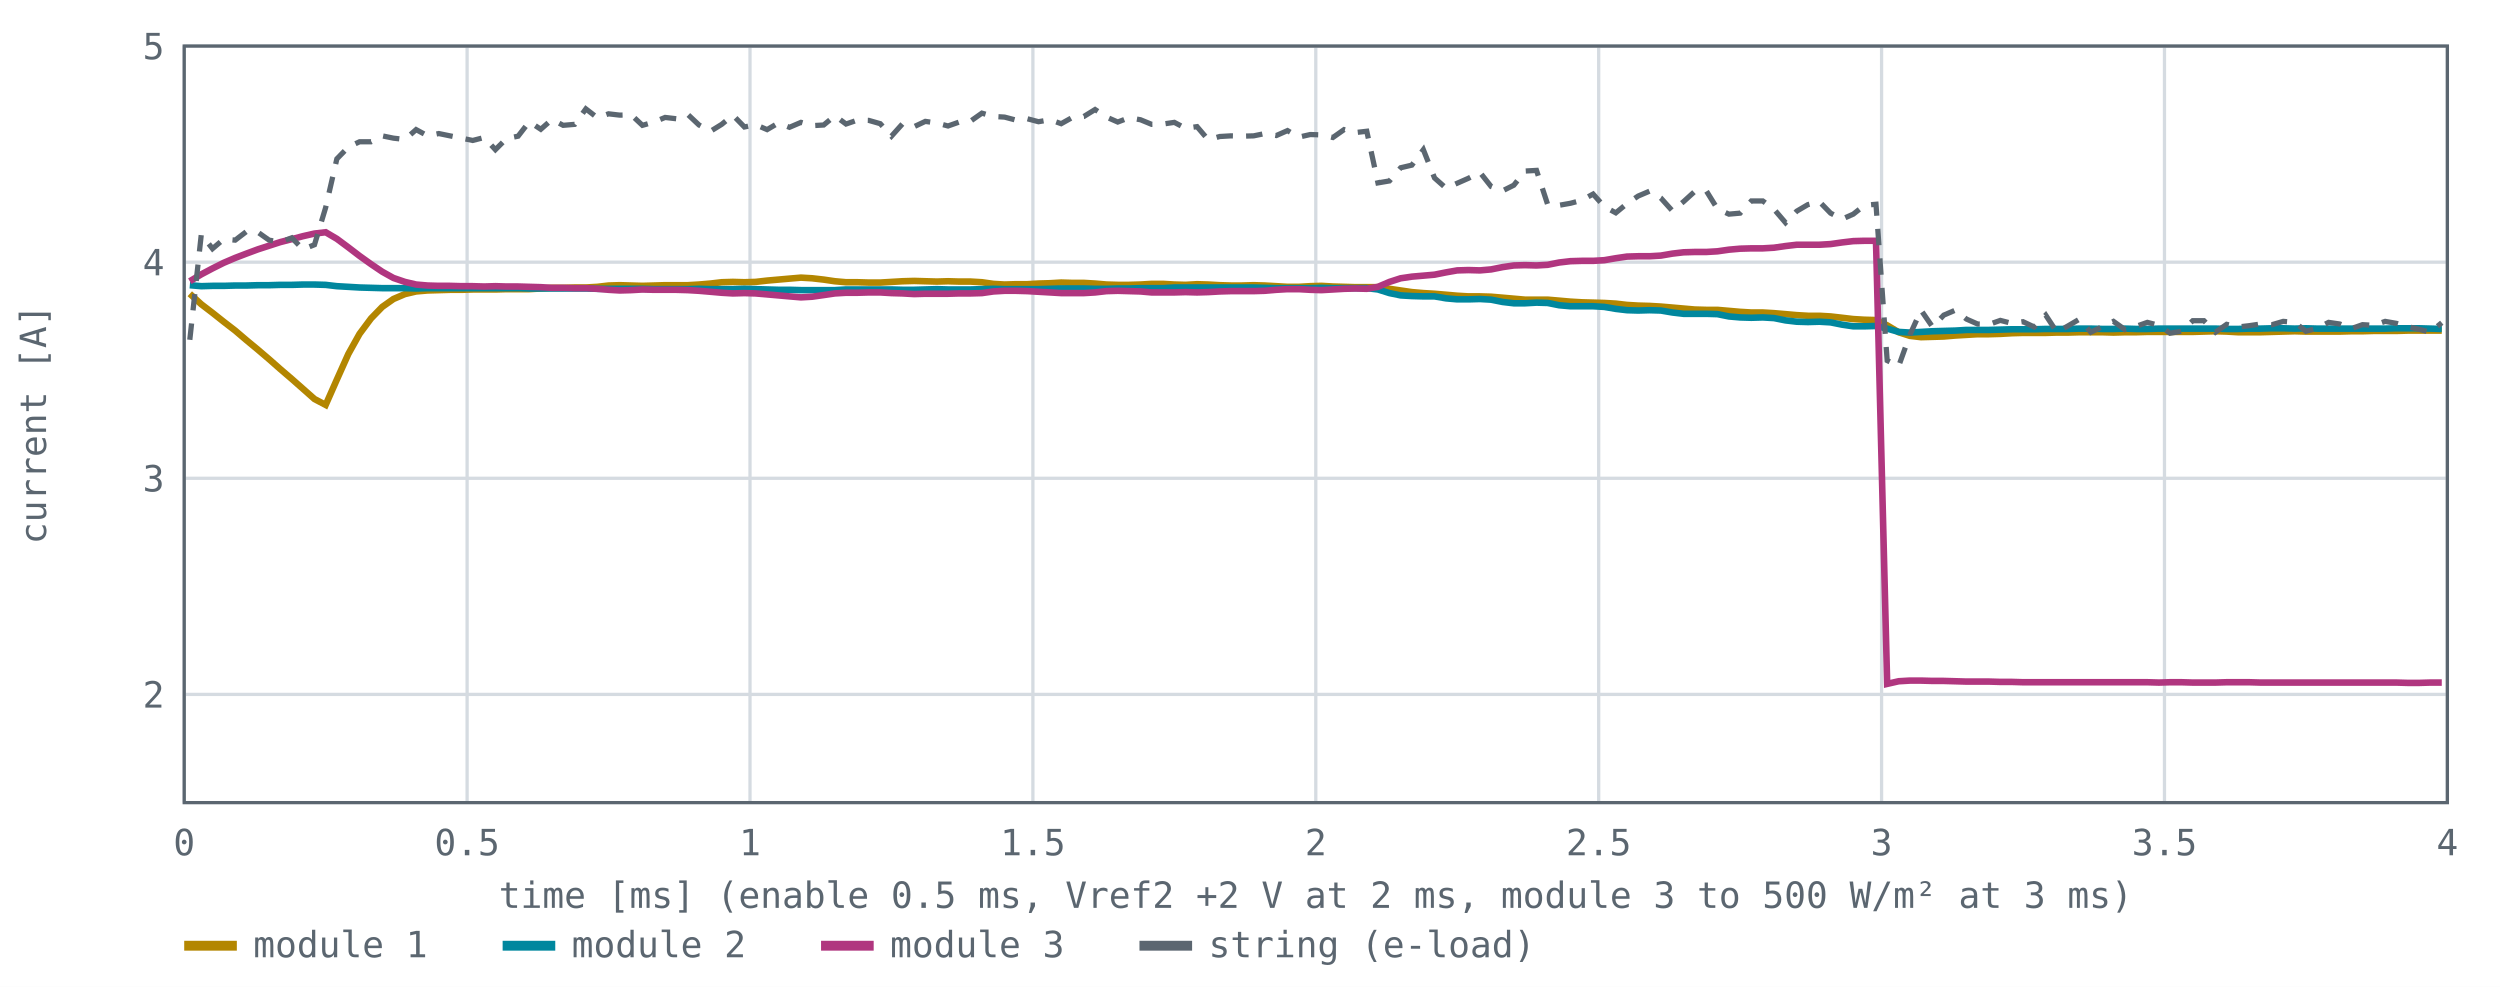
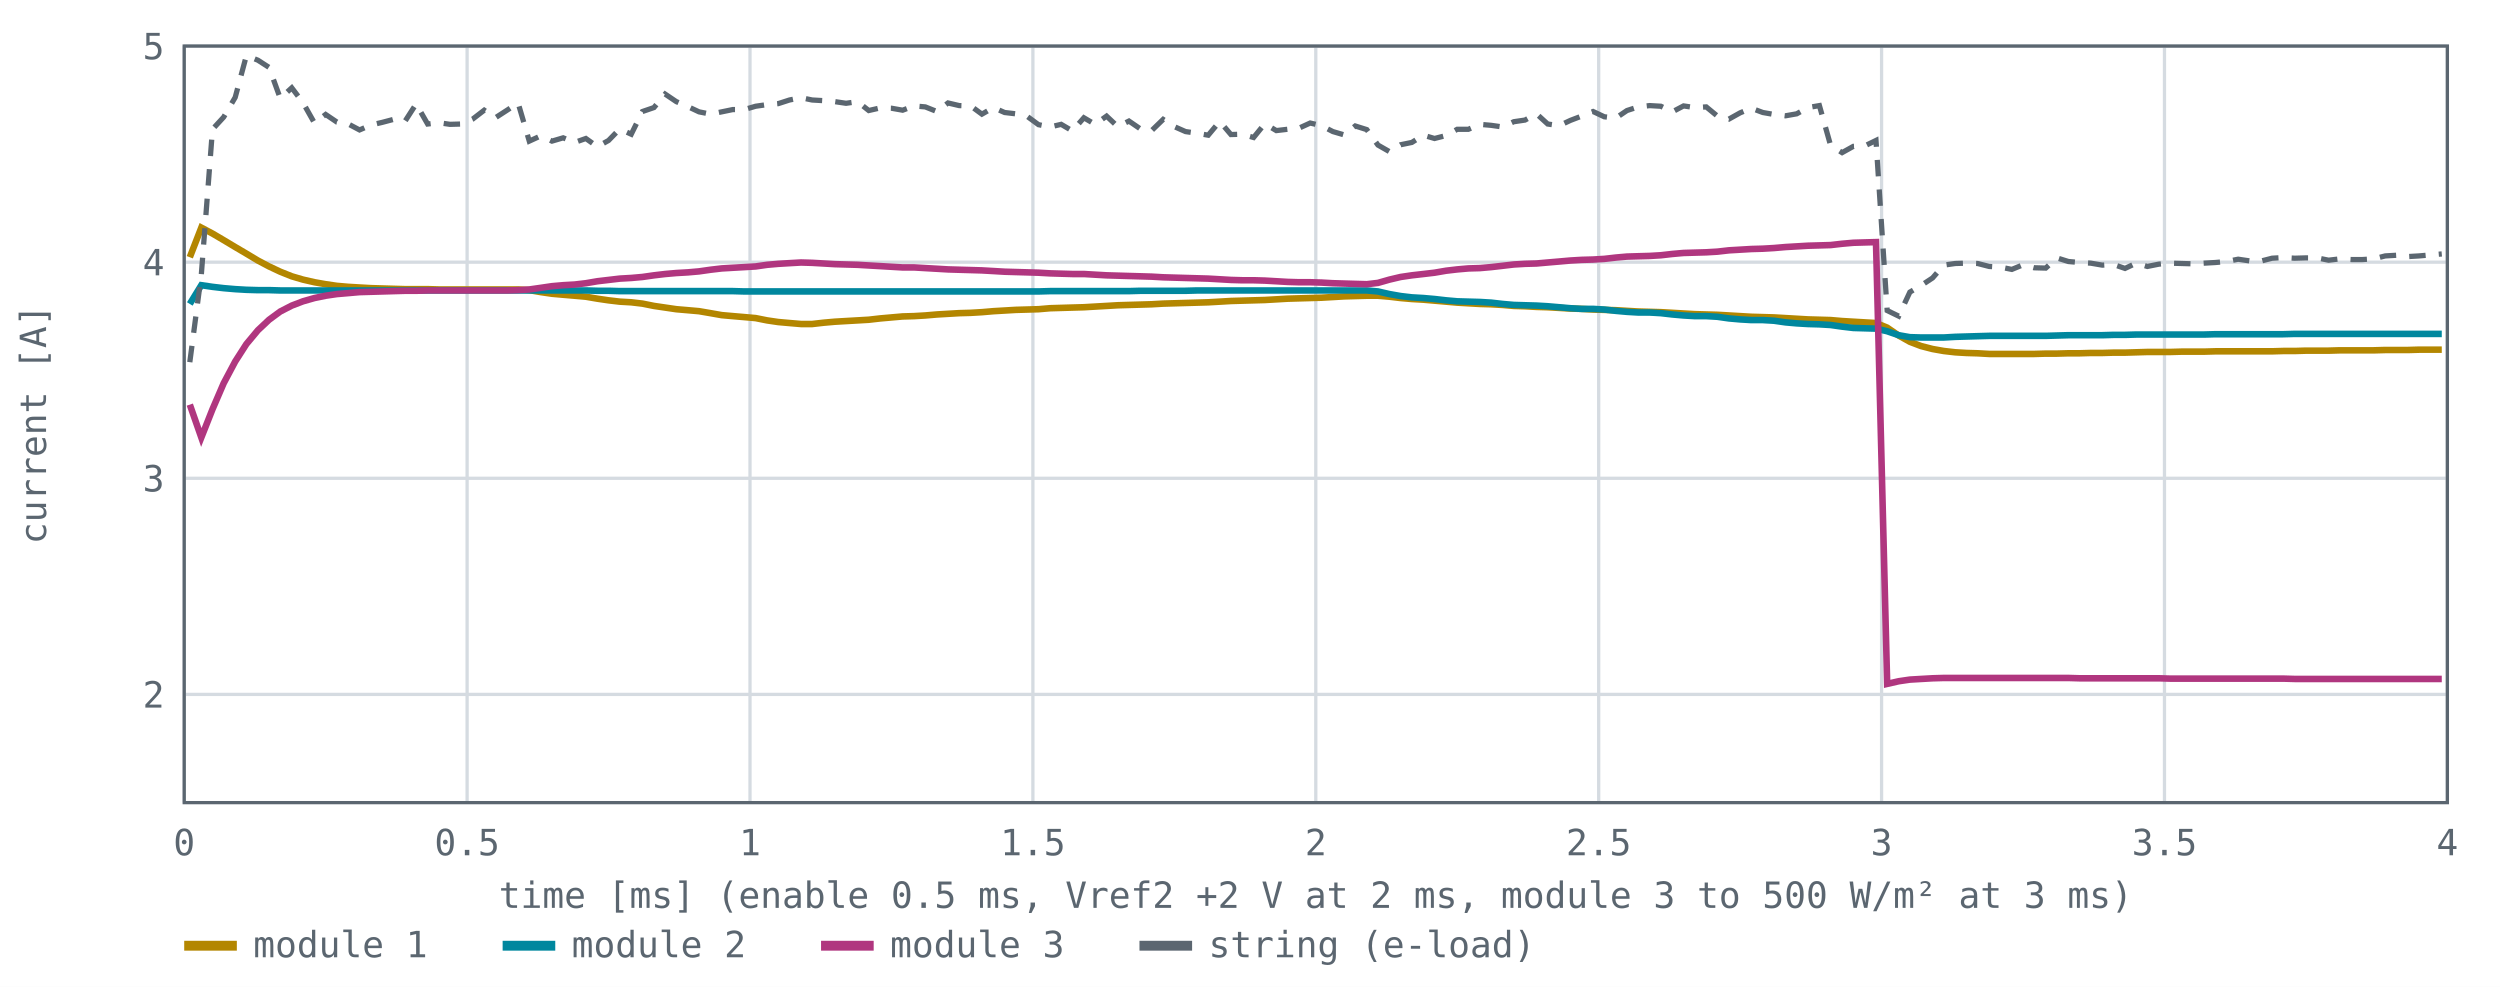
<svg xmlns="http://www.w3.org/2000/svg" viewBox="0 0 760 300" role="img" aria-label="current [A] versus time">
  <style>.ax{stroke:#5b6670;fill:none}.grid{stroke:#d5dbe1;fill:none}.lbl{fill:#5b6670;font:11px monospace}.l1{stroke:#b38600;fill:none;stroke-width:2}.l2{stroke:#00879e;fill:none;stroke-width:2}.l3{stroke:#b0367f;fill:none;stroke-width:2}.l4{stroke:#5b6670;fill:none;stroke-width:1.6;stroke-dasharray:5 4}.ref{stroke:#0f6c8f;fill:none;stroke-dasharray:2 3}.k1{fill:#b38600}.k2{fill:#00879e}.k3{fill:#b0367f}.k4{fill:#5b6670}</style>
  <rect width="100%" height="100%" fill="#ffffff" />
  <line class="grid" x1="56" x2="744" y1="211.1" y2="211.1" />
  <text class="lbl" x="50" y="215.1" text-anchor="end">2</text>
  <line class="grid" x1="56" x2="744" y1="145.4" y2="145.4" />
  <text class="lbl" x="50" y="149.4" text-anchor="end">3</text>
  <line class="grid" x1="56" x2="744" y1="79.7" y2="79.7" />
  <text class="lbl" x="50" y="83.7" text-anchor="end">4</text>
  <line class="grid" x1="56" x2="744" y1="14.0" y2="14.0" />
  <text class="lbl" x="50" y="18.0" text-anchor="end">5</text>
  <line class="grid" x1="56.0" x2="56.0" y1="14" y2="244" />
  <text class="lbl" x="56.0" y="260" text-anchor="middle">0</text>
  <line class="grid" x1="142.0" x2="142.0" y1="14" y2="244" />
  <text class="lbl" x="142.0" y="260" text-anchor="middle">0.5</text>
  <line class="grid" x1="228.0" x2="228.0" y1="14" y2="244" />
  <text class="lbl" x="228.0" y="260" text-anchor="middle">1</text>
  <line class="grid" x1="314.0" x2="314.0" y1="14" y2="244" />
  <text class="lbl" x="314.0" y="260" text-anchor="middle">1.5</text>
  <line class="grid" x1="400.0" x2="400.0" y1="14" y2="244" />
  <text class="lbl" x="400.0" y="260" text-anchor="middle">2</text>
  <line class="grid" x1="486.0" x2="486.0" y1="14" y2="244" />
  <text class="lbl" x="486.0" y="260" text-anchor="middle">2.5</text>
  <line class="grid" x1="572.0" x2="572.0" y1="14" y2="244" />
  <text class="lbl" x="572.0" y="260" text-anchor="middle">3</text>
  <line class="grid" x1="658.0" x2="658.0" y1="14" y2="244" />
  <text class="lbl" x="658.0" y="260" text-anchor="middle">3.5</text>
  <line class="grid" x1="744.0" x2="744.0" y1="14" y2="244" />
  <text class="lbl" x="744.0" y="260" text-anchor="middle">4</text>
  <rect class="ax" x="56" y="14" width="688" height="230" />
  <text class="lbl" x="400.0" y="276" text-anchor="middle">time [ms]   (enable 0.5 ms, Vref2 +2 V at 2 ms, module 3 to 500 W/m² at 3 ms)</text>
  <text class="lbl" x="14" y="129.0" text-anchor="middle" transform="rotate(-90 14 129.0)">current [A]</text>
-   <polyline class="l1" points="57.7,89.3 61.2,92.5 64.6,95.1 68.0,97.8 71.5,100.5 74.9,103.4 78.4,106.3 81.8,109.2 85.2,112.2 88.7,115.2 92.1,118.2 95.6,121.3 99.0,123.1 102.4,115.4 105.9,107.6 109.3,101.5 112.8,96.8 116.2,93.3 119.6,90.9 123.1,89.4 126.5,88.6 130.0,88.3 133.4,88.2 136.8,88.1 140.3,88.1 143.7,88.0 147.2,88.0 150.6,88.0 154.0,87.9 157.5,87.9 160.9,87.9 164.4,87.7 167.8,87.5 171.2,87.5 174.7,87.4 178.1,87.4 181.6,87.2 185.0,86.8 188.4,86.7 191.9,86.8 195.3,86.9 198.8,86.8 202.2,86.7 205.6,86.7 209.1,86.7 212.5,86.5 216.0,86.2 219.4,85.8 222.8,85.7 226.3,85.8 229.7,85.7 233.2,85.3 236.6,85.0 240.0,84.7 243.5,84.4 246.9,84.6 250.4,85.0 253.8,85.5 257.2,85.8 260.7,85.8 264.1,85.9 267.6,85.9 271.0,85.7 274.4,85.5 277.9,85.4 281.3,85.5 284.8,85.6 288.2,85.5 291.6,85.6 295.1,85.6 298.5,85.8 302.0,86.3 305.4,86.5 308.8,86.4 312.3,86.4 315.7,86.2 319.2,86.1 322.6,85.9 326.0,86.0 329.5,86.0 332.9,86.2 336.4,86.5 339.8,86.6 343.2,86.6 346.7,86.5 350.1,86.3 353.6,86.3 357.0,86.5 360.4,86.6 363.9,86.4 367.3,86.5 370.8,86.7 374.2,86.8 377.6,86.8 381.1,86.7 384.5,86.8 388.0,87.0 391.4,87.2 394.8,87.2 398.3,87.0 401.7,86.9 405.2,87.1 408.6,87.2 412.0,87.3 415.5,87.3 418.9,87.3 422.4,87.8 425.8,88.3 429.2,88.8 432.7,89.1 436.1,89.3 439.6,89.6 443.0,89.9 446.4,90.1 449.9,90.1 453.3,90.2 456.8,90.5 460.2,90.8 463.6,91.1 467.1,91.1 470.5,91.1 474.0,91.4 477.4,91.7 480.8,91.9 484.3,92.0 487.7,92.1 491.2,92.3 494.6,92.7 498.0,92.9 501.5,93.0 504.9,93.2 508.4,93.5 511.8,93.8 515.2,94.1 518.7,94.2 522.1,94.2 525.6,94.5 529.0,94.8 532.4,95.0 535.9,95.0 539.3,95.2 542.8,95.5 546.2,95.8 549.6,96.0 553.1,96.0 556.5,96.2 560.0,96.6 563.4,97.0 566.8,97.2 570.3,97.3 573.7,98.9 577.2,101.0 580.6,102.1 584.0,102.5 587.5,102.4 590.9,102.3 594.4,102.0 597.8,101.8 601.2,101.6 604.7,101.6 608.1,101.5 611.6,101.3 615.0,101.2 618.4,101.2 621.9,101.2 625.3,101.1 628.8,101.1 632.2,101.0 635.6,101.0 639.1,101.0 642.5,101.1 646.0,101.0 649.4,101.0 652.8,100.9 656.3,100.9 659.7,100.9 663.2,100.9 666.6,100.9 670.0,100.8 673.5,100.7 676.9,100.8 680.4,101.0 683.8,101.0 687.2,101.0 690.7,100.9 694.1,100.8 697.6,100.7 701.0,100.8 704.4,100.8 707.9,100.8 711.3,100.8 714.8,100.7 718.2,100.7 721.6,100.6 725.1,100.6 728.5,100.6 732.0,100.5 735.4,100.5 738.8,100.5 742.3,100.5" />
+   <polyline class="l1" points="57.7,78.2 61.2,69.2 64.6,71.0 68.0,73.0 71.5,75.1 74.9,77.1 78.4,79.2 81.8,81.0 85.2,82.6 88.7,84.0 92.1,85.0 95.6,85.8 99.0,86.4 102.4,86.9 105.9,87.2 109.3,87.4 112.8,87.6 116.2,87.7 119.6,87.8 123.1,87.9 126.5,87.9 130.0,87.9 133.4,88.0 136.8,88.0 140.3,88.0 143.7,88.0 147.2,88.0 150.6,88.0 154.0,88.0 157.5,88.0 160.9,88.2 164.4,88.8 167.8,89.3 171.2,89.6 174.7,89.9 178.1,90.2 181.6,90.8 185.0,91.3 188.4,91.7 191.9,91.9 195.3,92.3 198.8,93.0 202.2,93.5 205.6,94.0 209.1,94.3 212.5,94.6 216.0,95.2 219.4,95.8 222.8,96.1 226.3,96.4 229.7,96.7 233.2,97.4 236.6,97.9 240.0,98.2 243.5,98.5 246.9,98.5 250.4,98.1 253.8,97.8 257.2,97.6 260.7,97.4 264.1,97.2 267.6,96.8 271.0,96.5 274.4,96.2 277.9,96.1 281.3,95.9 284.8,95.6 288.2,95.4 291.6,95.2 295.1,95.1 298.5,94.9 302.0,94.6 305.4,94.4 308.8,94.2 312.3,94.1 315.7,94.0 319.2,93.7 322.6,93.6 326.0,93.5 329.5,93.4 332.9,93.2 336.4,93.0 339.8,92.8 343.2,92.7 346.7,92.6 350.1,92.5 353.6,92.3 357.0,92.2 360.4,92.1 363.9,92.0 367.3,91.9 370.8,91.7 374.2,91.5 377.6,91.4 381.1,91.3 384.5,91.2 388.0,91.0 391.4,90.8 394.8,90.7 398.3,90.6 401.7,90.5 405.2,90.3 408.6,90.1 412.0,90.0 415.5,89.9 418.9,89.9 422.4,90.2 425.8,90.6 429.2,90.9 432.7,91.1 436.1,91.4 439.6,91.7 443.0,92.0 446.4,92.2 449.9,92.4 453.3,92.5 456.8,92.7 460.2,93.0 463.6,93.1 467.1,93.3 470.5,93.4 474.0,93.6 477.4,93.8 480.8,93.9 484.3,94.1 487.7,94.2 491.2,94.3 494.6,94.5 498.0,94.7 501.5,94.8 504.9,94.9 508.4,95.1 511.8,95.3 515.2,95.5 518.7,95.6 522.1,95.7 525.6,95.9 529.0,96.1 532.4,96.3 535.9,96.4 539.3,96.5 542.8,96.7 546.2,96.9 549.6,97.1 553.1,97.2 556.5,97.3 560.0,97.6 563.4,97.8 566.8,98.0 570.3,98.2 573.7,99.6 577.2,102.0 580.6,103.9 584.0,105.2 587.5,106.1 590.9,106.7 594.4,107.1 597.8,107.3 601.2,107.4 604.7,107.6 608.1,107.6 611.6,107.6 615.0,107.6 618.4,107.6 621.9,107.5 625.3,107.5 628.8,107.4 632.2,107.4 635.6,107.3 639.1,107.3 642.5,107.2 646.0,107.2 649.4,107.1 652.8,107.0 656.3,107.0 659.7,107.0 663.2,106.9 666.6,106.9 670.0,106.9 673.5,106.8 676.9,106.8 680.4,106.8 683.8,106.8 687.2,106.8 690.7,106.8 694.1,106.7 697.6,106.7 701.0,106.6 704.4,106.6 707.9,106.6 711.3,106.5 714.8,106.5 718.2,106.5 721.6,106.5 725.1,106.4 728.5,106.4 732.0,106.4 735.4,106.3 738.8,106.3 742.3,106.3" />
  <rect class="k1" x="56" y="286" width="16" height="3" />
  <text class="lbl" x="77" y="291">module 1</text>
-   <polyline class="l2" points="57.7,86.7 61.2,87.0 64.6,86.9 68.0,86.9 71.5,86.8 74.9,86.8 78.4,86.7 81.8,86.7 85.2,86.6 88.7,86.6 92.1,86.5 95.6,86.5 99.0,86.6 102.4,87.0 105.9,87.2 109.3,87.4 112.8,87.5 116.2,87.6 119.6,87.6 123.1,87.6 126.5,87.7 130.0,87.6 133.4,87.6 136.8,87.6 140.3,87.6 143.7,87.6 147.2,87.6 150.6,87.6 154.0,87.6 157.5,87.6 160.9,87.7 164.4,87.7 167.8,87.7 171.2,87.7 174.7,87.7 178.1,87.7 181.6,87.8 185.0,87.8 188.4,87.8 191.9,87.8 195.3,87.8 198.8,87.9 202.2,87.9 205.6,87.9 209.1,87.9 212.5,87.8 216.0,87.9 219.4,87.9 222.8,87.9 226.3,87.8 229.7,87.9 233.2,88.0 236.6,88.1 240.0,88.1 243.5,88.2 246.9,88.2 250.4,88.2 253.8,88.2 257.2,88.0 260.7,88.0 264.1,88.0 267.6,88.0 271.0,88.0 274.4,88.1 277.9,88.1 281.3,88.0 284.8,87.9 288.2,88.0 291.6,88.0 295.1,88.0 298.5,87.9 302.0,87.8 305.4,87.9 308.8,87.9 312.3,87.9 315.7,87.9 319.2,87.8 322.6,87.7 326.0,87.7 329.5,87.7 332.9,87.8 336.4,87.8 339.8,87.7 343.2,87.7 346.7,87.6 350.1,87.6 353.6,87.6 357.0,87.4 360.4,87.4 363.9,87.4 367.3,87.4 370.8,87.4 374.2,87.4 377.6,87.4 381.1,87.4 384.5,87.5 388.0,87.6 391.4,87.6 394.8,87.6 398.3,87.6 401.7,87.5 405.2,87.6 408.6,87.6 412.0,87.6 415.5,87.6 418.9,88.0 422.4,89.1 425.8,89.8 429.2,90.0 432.7,90.1 436.1,90.1 439.6,90.7 443.0,91.0 446.4,91.0 449.9,90.9 453.3,91.1 456.8,91.8 460.2,92.2 463.6,92.2 467.1,92.0 470.5,92.1 474.0,92.8 477.4,93.1 480.8,93.1 484.3,93.1 487.7,93.3 491.2,93.9 494.6,94.3 498.0,94.4 501.5,94.3 504.9,94.4 508.4,95.0 511.8,95.4 515.2,95.4 518.7,95.4 522.1,95.5 525.6,96.2 529.0,96.5 532.4,96.6 535.9,96.5 539.3,96.7 542.8,97.4 546.2,97.8 549.6,97.9 553.1,97.8 556.5,98.0 560.0,98.7 563.4,99.2 566.8,99.2 570.3,99.1 573.7,99.9 577.2,100.9 580.6,101.1 584.0,100.9 587.5,100.7 590.9,100.6 594.4,100.5 597.8,100.3 601.2,100.3 604.7,100.3 608.1,100.2 611.6,100.1 615.0,100.1 618.4,100.1 621.9,100.0 625.3,100.0 628.8,100.0 632.2,99.9 635.6,99.9 639.1,100.0 642.5,100.0 646.0,99.9 649.4,100.0 652.8,100.0 656.3,99.9 659.7,99.9 663.2,99.9 666.6,99.9 670.0,99.9 673.5,99.9 676.9,100.0 680.4,100.0 683.8,99.9 687.2,99.9 690.7,99.8 694.1,99.8 697.6,99.9 701.0,99.8 704.4,99.9 707.9,99.9 711.3,99.9 714.8,99.9 718.2,99.9 721.6,99.9 725.1,99.9 728.5,99.8 732.0,99.8 735.4,99.8 738.8,99.9 742.3,100.0" />
+   <polyline class="l2" points="57.7,92.4 61.2,86.7 64.6,87.2 68.0,87.6 71.5,87.9 74.9,88.1 78.4,88.2 81.8,88.2 85.2,88.3 88.7,88.3 92.1,88.3 95.6,88.3 99.0,88.3 102.4,88.3 105.9,88.3 109.3,88.3 112.8,88.3 116.2,88.3 119.6,88.3 123.1,88.3 126.5,88.3 130.0,88.3 133.4,88.3 136.8,88.3 140.3,88.3 143.7,88.3 147.2,88.3 150.6,88.3 154.0,88.3 157.5,88.3 160.9,88.3 164.4,88.3 167.8,88.3 171.2,88.3 174.7,88.3 178.1,88.3 181.6,88.4 185.0,88.4 188.4,88.5 191.9,88.5 195.3,88.5 198.8,88.5 202.2,88.5 205.6,88.5 209.1,88.5 212.5,88.5 216.0,88.5 219.4,88.5 222.8,88.5 226.3,88.6 229.7,88.6 233.2,88.6 236.6,88.6 240.0,88.6 243.5,88.6 246.9,88.6 250.4,88.6 253.8,88.6 257.2,88.6 260.7,88.6 264.1,88.6 267.6,88.6 271.0,88.6 274.4,88.6 277.9,88.6 281.3,88.6 284.8,88.6 288.2,88.6 291.6,88.6 295.1,88.6 298.5,88.6 302.0,88.6 305.4,88.6 308.8,88.6 312.3,88.6 315.7,88.6 319.2,88.5 322.6,88.5 326.0,88.5 329.5,88.5 332.9,88.5 336.4,88.5 339.8,88.5 343.2,88.5 346.7,88.4 350.1,88.4 353.6,88.4 357.0,88.4 360.4,88.4 363.9,88.3 367.3,88.3 370.8,88.3 374.2,88.3 377.6,88.3 381.1,88.3 384.5,88.3 388.0,88.3 391.4,88.3 394.8,88.3 398.3,88.3 401.7,88.3 405.2,88.3 408.6,88.3 412.0,88.3 415.5,88.3 418.9,88.6 422.4,89.4 425.8,90.0 429.2,90.4 432.7,90.6 436.1,90.9 439.6,91.3 443.0,91.6 446.4,91.7 449.9,91.8 453.3,92.0 456.8,92.4 460.2,92.7 463.6,92.8 467.1,92.9 470.5,93.1 474.0,93.4 477.4,93.7 480.8,93.9 484.3,93.9 487.7,94.1 491.2,94.5 494.6,94.8 498.0,95.0 501.5,95.0 504.9,95.2 508.4,95.6 511.8,95.9 515.2,96.1 518.7,96.1 522.1,96.3 525.6,96.8 529.0,97.1 532.4,97.3 535.9,97.3 539.3,97.5 542.8,98.0 546.2,98.3 549.6,98.5 553.1,98.6 556.5,98.8 560.0,99.3 563.4,99.7 566.8,99.8 570.3,99.9 573.7,100.7 577.2,101.9 580.6,102.5 584.0,102.6 587.5,102.6 590.9,102.6 594.4,102.4 597.8,102.3 601.2,102.2 604.7,102.1 608.1,102.1 611.6,102.1 615.0,102.1 618.4,102.1 621.9,102.1 625.3,102.0 628.8,101.9 632.2,101.9 635.6,101.9 639.1,101.9 642.5,101.8 646.0,101.8 649.4,101.7 652.8,101.7 656.3,101.7 659.7,101.7 663.2,101.7 666.6,101.7 670.0,101.7 673.5,101.6 676.9,101.6 680.4,101.6 683.8,101.6 687.2,101.6 690.7,101.6 694.1,101.6 697.6,101.5 701.0,101.5 704.4,101.5 707.9,101.5 711.3,101.5 714.8,101.5 718.2,101.5 721.6,101.5 725.1,101.5 728.5,101.5 732.0,101.5 735.4,101.5 738.8,101.5 742.3,101.5" />
  <rect class="k2" x="152.8" y="286" width="16" height="3" />
  <text class="lbl" x="173.8" y="291">module 2</text>
-   <polyline class="l3" points="57.7,85.5 61.2,83.4 64.6,81.6 68.0,79.9 71.5,78.4 74.9,77.1 78.4,75.8 81.8,74.7 85.2,73.6 88.7,72.7 92.1,71.8 95.6,71.0 99.0,70.6 102.4,72.6 105.9,75.2 109.3,77.8 112.8,80.3 116.2,82.6 119.6,84.5 123.1,85.7 126.5,86.5 130.0,86.8 133.4,86.9 136.8,86.9 140.3,87.0 143.7,87.0 147.2,87.1 150.6,87.0 154.0,87.1 157.5,87.1 160.9,87.2 164.4,87.3 167.8,87.5 171.2,87.5 174.7,87.6 178.1,87.6 181.6,87.8 185.0,88.1 188.4,88.3 191.9,88.2 195.3,88.0 198.8,88.1 202.2,88.1 205.6,88.1 209.1,88.2 212.5,88.4 216.0,88.7 219.4,89.0 222.8,89.2 226.3,89.1 229.7,89.2 233.2,89.5 236.6,89.8 240.0,90.1 243.5,90.4 246.9,90.2 250.4,89.7 253.8,89.2 257.2,89.0 260.7,89.0 264.1,88.9 267.6,88.9 271.0,89.1 274.4,89.2 277.9,89.4 281.3,89.3 284.8,89.3 288.2,89.3 291.6,89.2 295.1,89.2 298.5,89.1 302.0,88.6 305.4,88.4 308.8,88.4 312.3,88.5 315.7,88.7 319.2,88.9 322.6,89.1 326.0,89.1 329.5,89.1 332.9,88.9 336.4,88.5 339.8,88.4 343.2,88.5 346.7,88.6 350.1,88.9 353.6,88.9 357.0,88.9 360.4,88.8 363.9,88.9 367.3,88.8 370.8,88.6 374.2,88.5 377.6,88.5 381.1,88.5 384.5,88.4 388.0,88.1 391.4,87.9 394.8,87.9 398.3,88.1 401.7,88.2 405.2,88.0 408.6,87.8 412.0,87.7 415.5,87.8 418.9,87.2 422.4,85.7 425.8,84.6 429.2,84.1 432.7,83.8 436.1,83.5 439.6,82.8 443.0,82.2 446.4,82.1 449.9,82.2 453.3,81.9 456.8,81.2 460.2,80.7 463.6,80.6 467.1,80.7 470.5,80.5 474.0,79.8 477.4,79.4 480.8,79.3 484.3,79.3 487.7,79.1 491.2,78.5 494.6,78.0 498.0,77.9 501.5,77.9 504.9,77.7 508.4,77.1 511.8,76.7 515.2,76.6 518.7,76.6 522.1,76.4 525.6,75.9 529.0,75.6 532.4,75.5 535.9,75.5 539.3,75.3 542.8,74.8 546.2,74.4 549.6,74.4 553.1,74.4 556.5,74.2 560.0,73.7 563.4,73.3 566.8,73.2 570.3,73.2 573.7,207.9 577.2,207.1 580.6,206.9 584.0,206.9 587.5,207.0 590.9,207.0 594.4,207.1 597.8,207.2 601.2,207.2 604.7,207.2 608.1,207.3 611.6,207.3 615.0,207.4 618.4,207.4 621.9,207.4 625.3,207.4 628.8,207.4 632.2,207.4 635.6,207.4 639.1,207.4 642.5,207.4 646.0,207.4 649.4,207.4 652.8,207.4 656.3,207.5 659.7,207.4 663.2,207.4 666.6,207.5 670.0,207.5 673.5,207.5 676.9,207.4 680.4,207.4 683.8,207.4 687.2,207.5 690.7,207.5 694.1,207.5 697.6,207.5 701.0,207.5 704.4,207.5 707.9,207.5 711.3,207.5 714.8,207.5 718.2,207.5 721.6,207.5 725.1,207.5 728.5,207.5 732.0,207.6 735.4,207.6 738.8,207.5 742.3,207.5" />
+   <polyline class="l3" points="57.7,123.0 61.2,133.0 64.6,124.4 68.0,116.5 71.5,109.9 74.9,104.6 78.4,100.4 81.8,97.2 85.2,94.7 88.7,92.9 92.1,91.6 95.6,90.6 99.0,89.9 102.4,89.4 105.9,89.1 109.3,88.8 112.8,88.7 116.2,88.6 119.6,88.5 123.1,88.4 126.5,88.4 130.0,88.3 133.4,88.3 136.8,88.3 140.3,88.3 143.7,88.3 147.2,88.3 150.6,88.3 154.0,88.3 157.5,88.2 160.9,88.0 164.4,87.5 167.8,87.0 171.2,86.7 174.7,86.5 178.1,86.1 181.6,85.5 185.0,85.1 188.4,84.7 191.9,84.5 195.3,84.2 198.8,83.7 202.2,83.3 205.6,83.0 209.1,82.8 212.5,82.5 216.0,82.0 219.4,81.6 222.8,81.4 226.3,81.2 229.7,81.0 233.2,80.5 236.6,80.2 240.0,80.0 243.5,79.8 246.9,79.9 250.4,80.1 253.8,80.3 257.2,80.4 260.7,80.5 264.1,80.7 267.6,80.9 271.0,81.1 274.4,81.3 277.9,81.3 281.3,81.5 284.8,81.7 288.2,81.9 291.6,82.0 295.1,82.1 298.5,82.2 302.0,82.4 305.4,82.6 308.8,82.7 312.3,82.8 315.7,82.9 319.2,83.1 322.6,83.2 326.0,83.3 329.5,83.3 332.9,83.5 336.4,83.7 339.8,83.8 343.2,83.9 346.7,84.0 350.1,84.1 353.6,84.3 357.0,84.4 360.4,84.5 363.9,84.6 367.3,84.7 370.8,84.9 374.2,85.1 377.6,85.2 381.1,85.2 384.5,85.3 388.0,85.5 391.4,85.7 394.8,85.8 398.3,85.8 401.7,85.9 405.2,86.1 408.6,86.2 412.0,86.3 415.5,86.4 418.9,86.0 422.4,85.0 425.8,84.2 429.2,83.7 432.7,83.3 436.1,82.9 439.6,82.3 443.0,81.9 446.4,81.6 449.9,81.5 453.3,81.2 456.8,80.8 460.2,80.4 463.6,80.2 467.1,80.1 470.5,79.8 474.0,79.5 477.4,79.2 480.8,79.0 484.3,78.9 487.7,78.7 491.2,78.3 494.6,78.0 498.0,77.9 501.5,77.8 504.9,77.6 508.4,77.2 511.8,76.9 515.2,76.8 518.7,76.7 522.1,76.5 525.6,76.1 529.0,75.9 532.4,75.7 535.9,75.6 539.3,75.4 542.8,75.1 546.2,74.9 549.6,74.7 553.1,74.6 556.5,74.5 560.0,74.1 563.4,73.8 566.8,73.7 570.3,73.6 573.7,207.9 577.2,207.1 580.6,206.6 584.0,206.4 587.5,206.2 590.9,206.1 594.4,206.1 597.8,206.1 601.2,206.1 604.7,206.1 608.1,206.1 611.6,206.1 615.0,206.1 618.4,206.1 621.9,206.1 625.3,206.1 628.8,206.1 632.2,206.2 635.6,206.2 639.1,206.2 642.5,206.2 646.0,206.2 649.4,206.2 652.8,206.2 656.3,206.2 659.7,206.3 663.2,206.3 666.6,206.3 670.0,206.3 673.5,206.3 676.9,206.3 680.4,206.3 683.8,206.3 687.2,206.3 690.7,206.3 694.1,206.3 697.6,206.4 701.0,206.4 704.4,206.4 707.9,206.4 711.3,206.4 714.8,206.4 718.2,206.4 721.6,206.4 725.1,206.4 728.5,206.4 732.0,206.4 735.4,206.4 738.8,206.4 742.3,206.4" />
  <rect class="k3" x="249.6" y="286" width="16" height="3" />
  <text class="lbl" x="270.6" y="291">module 3</text>
-   <polyline class="l4" points="57.7,103.3 61.2,71.2 64.6,75.6 68.0,72.7 71.5,73.0 74.9,70.4 78.4,70.6 81.8,73.0 85.2,73.6 88.7,72.3 92.1,75.8 95.6,74.4 99.0,63.1 102.4,48.3 105.9,44.7 109.3,43.1 112.8,43.1 116.2,41.3 119.6,42.0 123.1,42.4 126.5,39.4 130.0,41.3 133.4,40.6 136.8,41.3 140.3,42.0 143.7,42.7 147.2,41.8 150.6,45.5 154.0,42.1 157.5,41.4 160.9,37.0 164.4,39.3 167.8,36.3 171.2,38.1 174.7,37.8 178.1,33.1 181.6,35.8 185.0,34.6 188.4,35.0 191.9,34.9 195.3,38.1 198.8,37.1 202.2,35.7 205.6,36.1 209.1,34.8 212.5,38.0 216.0,39.9 219.4,37.8 222.8,35.0 226.3,38.6 229.7,37.9 233.2,39.4 236.6,37.4 240.0,38.7 243.5,37.2 246.9,38.2 250.4,38.0 253.8,35.2 257.2,37.7 260.7,36.5 264.1,36.6 267.6,37.6 271.0,41.4 274.4,37.6 277.9,38.5 281.3,36.9 284.8,37.4 288.2,38.3 291.6,37.1 295.1,36.8 298.5,34.4 302.0,35.4 305.4,35.6 308.8,36.5 312.3,36.1 315.7,37.0 319.2,36.4 322.6,37.6 326.0,35.7 329.5,35.4 332.9,33.3 336.4,35.6 339.8,37.1 343.2,35.8 346.7,36.4 350.1,37.8 353.6,37.7 357.0,37.2 360.4,39.0 363.9,38.5 367.3,42.5 370.8,41.5 374.2,41.3 377.6,41.4 381.1,41.3 384.5,40.6 388.0,41.2 391.4,39.7 394.8,41.7 398.3,40.9 401.7,41.0 405.2,41.8 408.6,39.4 412.0,40.3 415.5,39.9 418.9,55.6 422.4,55.0 425.8,51.0 429.2,50.2 432.7,45.5 436.1,54.1 439.6,57.2 443.0,55.7 446.4,54.2 449.9,52.4 453.3,56.7 456.8,58.0 460.2,56.3 463.6,52.0 467.1,51.8 470.5,62.2 474.0,62.4 477.4,61.8 480.8,60.9 484.3,59.0 487.7,62.8 491.2,64.7 494.6,61.9 498.0,59.6 501.5,58.1 504.9,60.2 508.4,64.1 511.8,61.3 515.2,58.2 518.7,58.0 522.1,63.5 525.6,65.1 529.0,64.8 532.4,61.1 535.9,61.1 539.3,63.6 542.8,67.7 546.2,64.2 549.6,62.2 553.1,61.3 556.5,64.8 560.0,66.6 563.4,65.1 566.8,62.4 570.3,62.1 573.7,109.6 577.2,111.3 580.6,101.8 584.0,94.3 587.5,99.4 590.9,95.8 594.4,94.3 597.8,97.0 601.2,98.5 604.7,98.6 608.1,97.4 611.6,98.3 615.0,97.8 618.4,99.4 621.9,95.8 625.3,101.0 628.8,99.0 632.2,97.0 635.6,101.0 639.1,99.3 642.5,97.7 646.0,100.2 649.4,99.2 652.8,98.0 656.3,98.9 659.7,101.3 663.2,100.7 666.6,97.5 670.0,97.5 673.5,101.0 676.9,98.6 680.4,99.4 683.8,99.0 687.2,98.5 690.7,98.7 694.1,97.7 697.6,98.0 701.0,100.7 704.4,99.8 707.9,98.0 711.3,98.5 714.8,99.9 718.2,98.7 721.6,98.9 725.1,97.7 728.5,98.3 732.0,99.3 735.4,100.1 738.8,101.0 742.3,98.1" />
+   <polyline class="l4" points="57.7,110.1 61.2,83.5 64.6,39.3 68.0,35.6 71.5,29.6 74.9,16.9 78.4,18.3 81.8,20.5 85.2,29.9 88.7,26.7 92.1,31.2 95.6,37.4 99.0,34.8 102.4,37.1 105.9,37.7 109.3,39.5 112.8,38.0 116.2,37.2 119.6,36.3 123.1,36.9 126.5,31.6 130.0,37.7 133.4,37.3 136.8,37.8 140.3,37.7 143.7,36.2 147.2,33.5 150.6,35.8 154.0,33.6 157.5,31.3 160.9,42.9 164.4,41.3 167.8,42.9 171.2,41.9 174.7,43.3 178.1,42.1 181.6,44.6 185.0,42.7 188.4,39.2 191.9,40.8 195.3,33.9 198.8,32.7 202.2,28.6 205.6,30.9 209.1,32.4 212.5,34.0 216.0,34.7 219.4,34.0 222.8,33.3 226.3,33.3 229.7,32.3 233.2,31.8 236.6,31.5 240.0,30.4 243.5,29.7 246.9,30.4 250.4,30.6 253.8,30.9 257.2,31.4 260.7,30.9 264.1,33.6 267.6,32.8 271.0,32.9 274.4,33.5 277.9,32.2 281.3,32.5 284.8,33.9 288.2,31.3 291.6,32.1 295.1,32.2 298.5,34.7 302.0,32.7 305.4,34.2 308.8,34.6 312.3,35.4 315.7,37.9 319.2,38.6 322.6,37.8 326.0,39.8 329.5,35.8 332.9,37.8 336.4,35.3 339.8,38.5 343.2,36.8 346.7,39.2 350.1,39.7 353.6,36.3 357.0,38.5 360.4,40.0 363.9,40.5 367.3,41.1 370.8,36.9 374.2,40.9 377.6,40.8 381.1,41.8 384.5,37.6 388.0,39.7 391.4,39.3 394.8,39.0 398.3,37.4 401.7,38.2 405.2,40.0 408.6,41.0 412.0,38.3 415.5,39.4 418.9,44.1 422.4,46.1 425.8,44.0 429.2,43.3 432.7,41.1 436.1,42.1 439.6,41.2 443.0,39.3 446.4,39.3 449.9,37.8 453.3,38.1 456.8,38.6 460.2,37.0 463.6,36.5 467.1,34.6 470.5,37.7 474.0,38.2 477.4,36.6 480.8,35.3 484.3,33.9 487.7,35.5 491.2,35.9 494.6,33.6 498.0,32.5 501.5,32.1 504.9,32.3 508.4,34.0 511.8,32.2 515.2,32.7 518.7,32.5 522.1,35.3 525.6,36.2 529.0,34.3 532.4,32.9 535.9,34.2 539.3,34.8 542.8,35.2 546.2,34.6 549.6,32.7 553.1,32.1 556.5,44.2 560.0,46.4 563.4,44.5 566.8,44.4 570.3,42.7 573.7,94.4 577.2,96.1 580.6,88.8 584.0,86.8 587.5,84.5 590.9,80.6 594.4,80.1 597.8,80.0 601.2,80.1 604.7,81.0 608.1,81.2 611.6,81.9 615.0,80.5 618.4,81.4 621.9,81.5 625.3,78.4 628.8,79.5 632.2,79.8 635.6,80.0 639.1,80.6 642.5,80.4 646.0,81.6 649.4,80.0 652.8,81.0 656.3,80.3 659.7,80.0 663.2,80.1 666.6,80.2 670.0,80.0 673.5,79.8 676.9,79.5 680.4,78.8 683.8,79.3 687.2,79.4 690.7,78.5 694.1,78.3 697.6,78.5 701.0,78.4 704.4,78.4 707.9,79.1 711.3,78.7 714.8,78.9 718.2,78.9 721.6,78.7 725.1,77.8 728.5,77.6 732.0,78.0 735.4,77.8 738.8,77.5 742.3,77.2" />
  <rect class="k4" x="346.4" y="286" width="16" height="3" />
  <text class="lbl" x="367.4" y="291">string (e-load)</text>
</svg>
